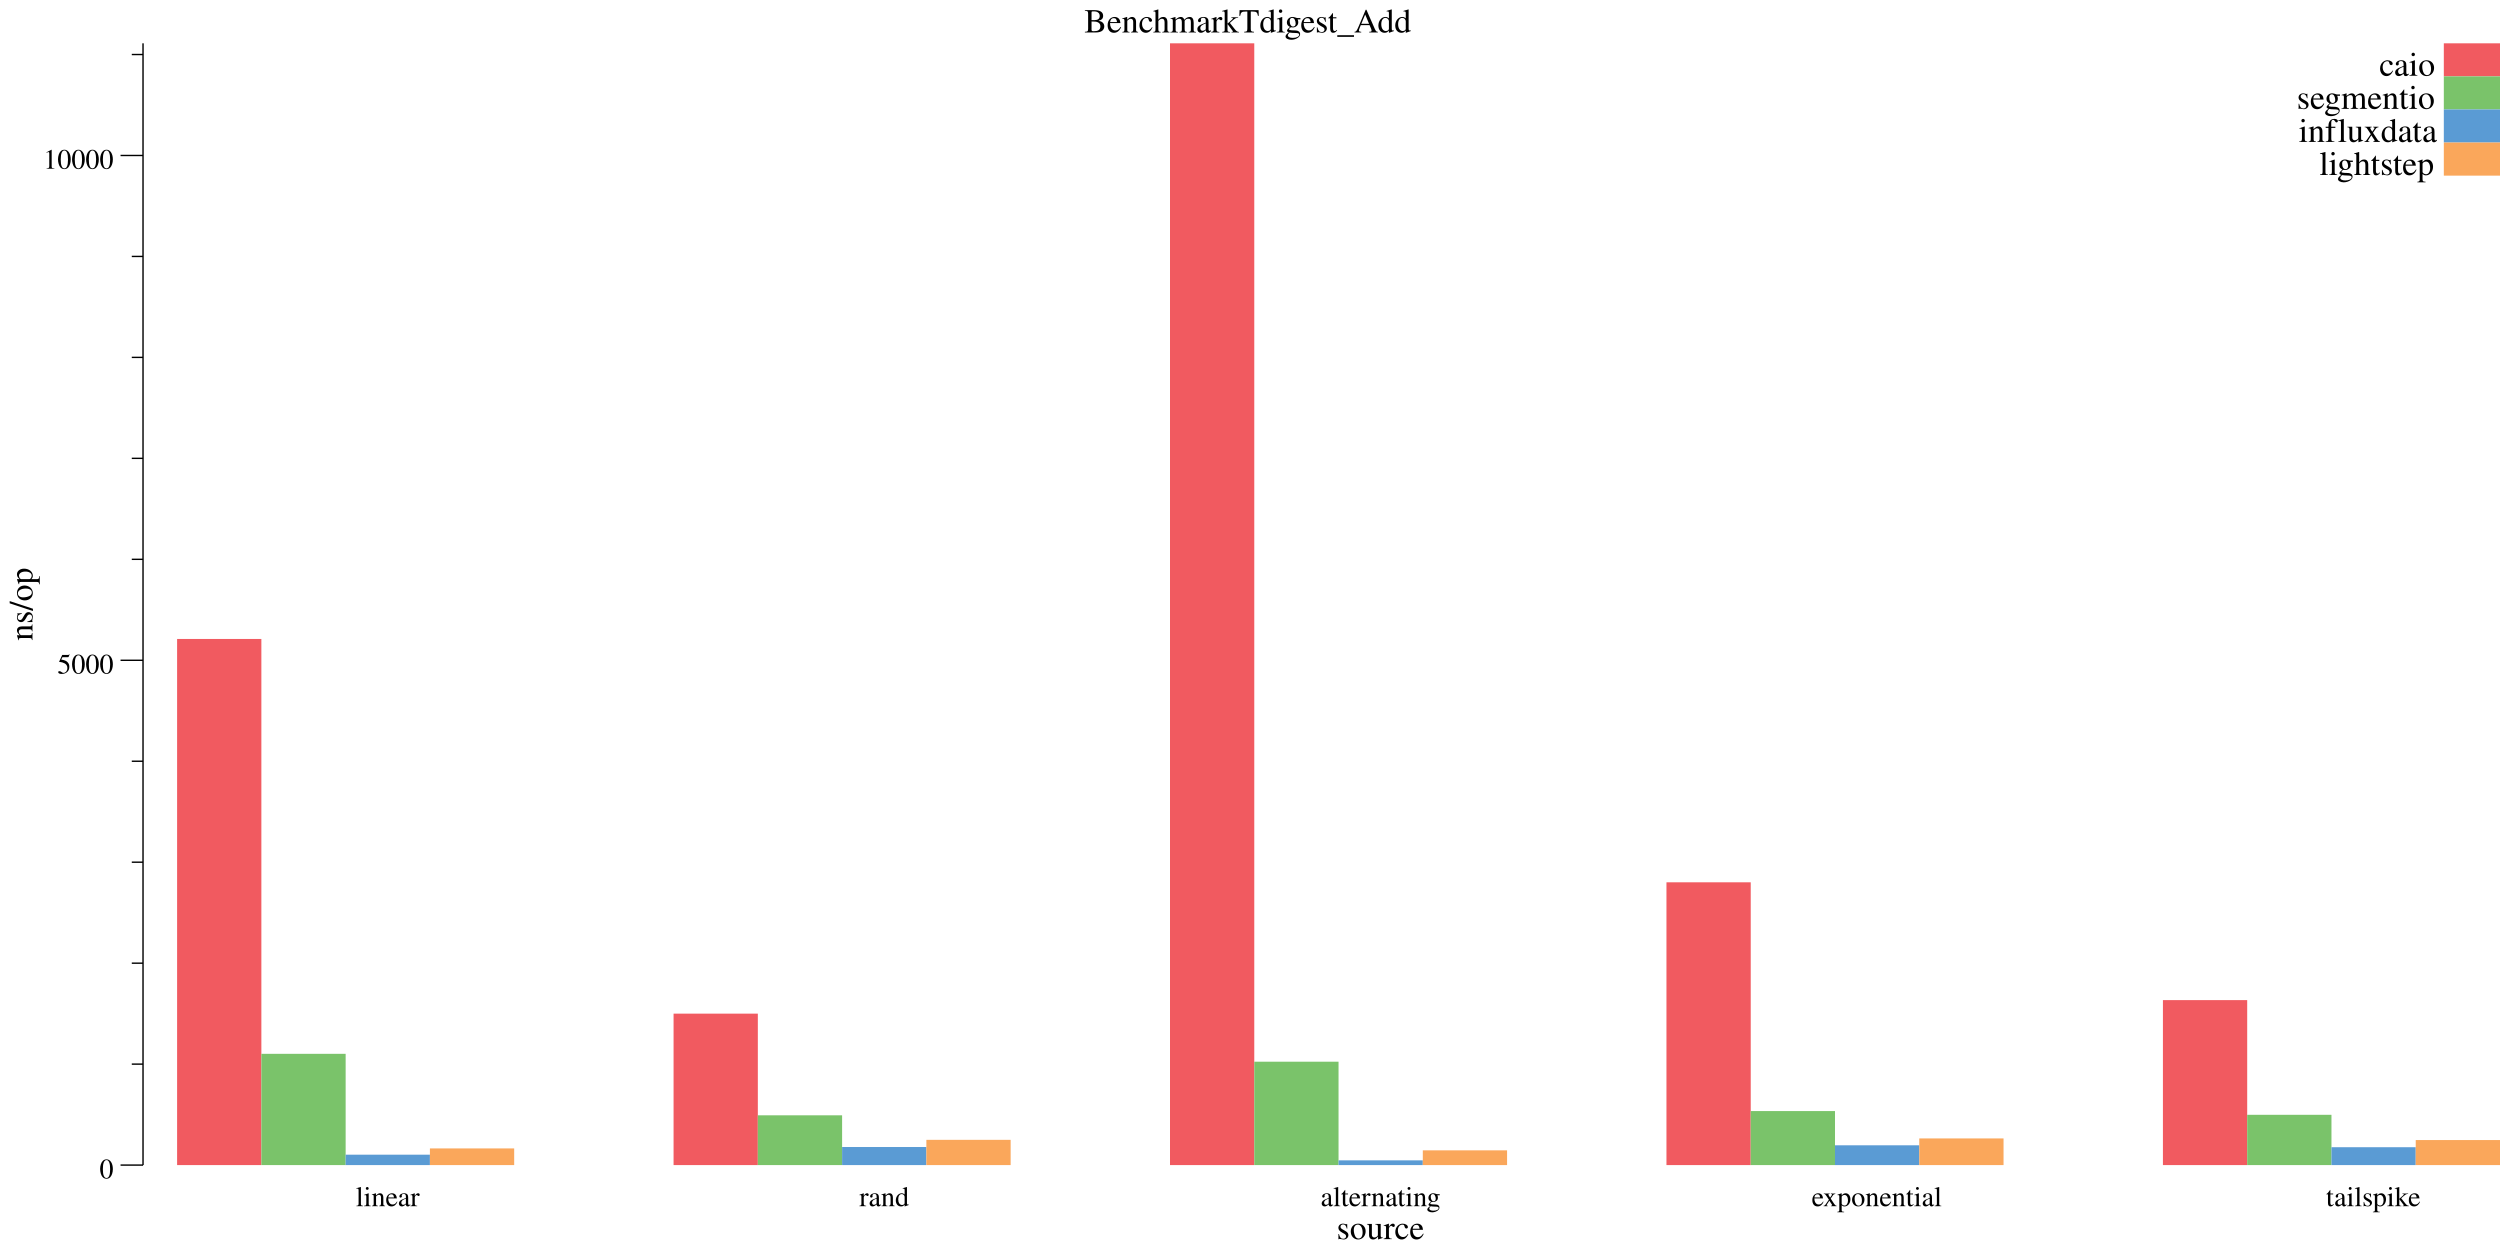
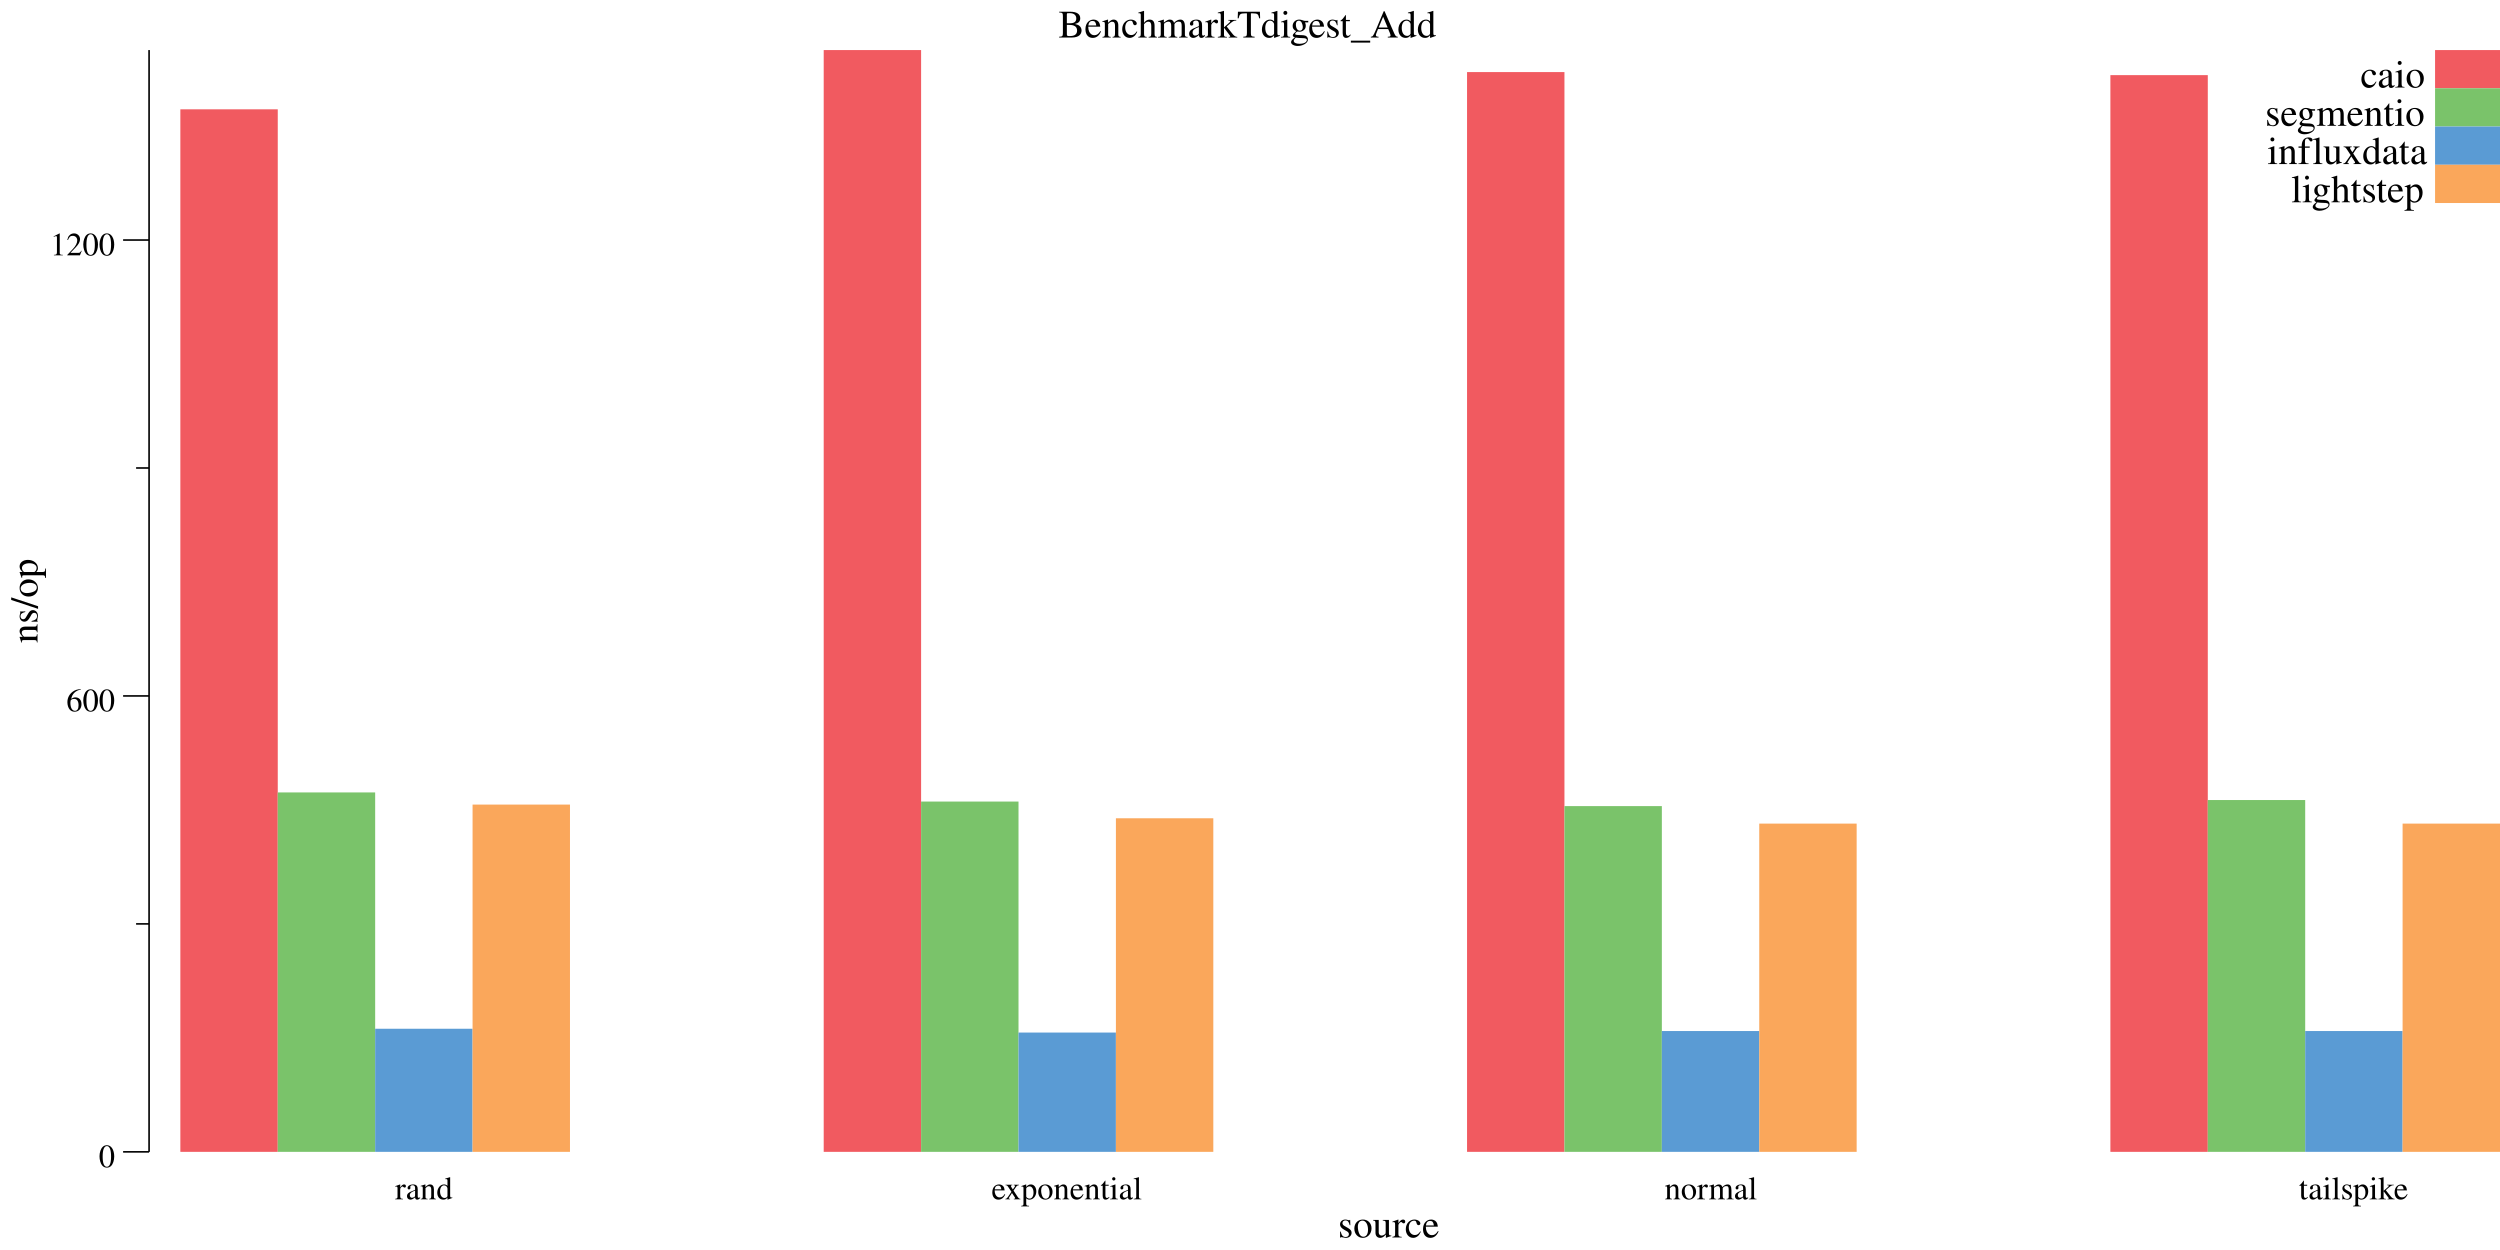
- <svg xmlns="http://www.w3.org/2000/svg" width="890pt" height="445pt" viewBox="0 0 890 445">
-   <g transform="scale(1, -1) translate(0, -445)">
-     <path d="M0,0L890,0L890,445L0,445Z" style="fill:#FFFFFF" />
-     <text x="386.01" y="-433.45" transform="scale(1, -1)" style="font-family:Times;font-weight:normal;font-style:normal;font-size:12px">BenchmarkTdigest_Add</text>
-     <text x="475.86" y="-3.861" transform="scale(1, -1)" style="font-family:Times;font-weight:normal;font-style:normal;font-size:12px">source</text>
-     <text x="126.67" y="-15.602" transform="scale(1, -1)" style="font-family:Times;font-weight:normal;font-style:normal;font-size:10px">linear</text>
-     <text x="305.9" y="-15.602" transform="scale(1, -1)" style="font-family:Times;font-weight:normal;font-style:normal;font-size:10px">rand</text>
-     <text x="470.14" y="-15.602" transform="scale(1, -1)" style="font-family:Times;font-weight:normal;font-style:normal;font-size:10px">alternating</text>
-     <text x="644.94" y="-15.602" transform="scale(1, -1)" style="font-family:Times;font-weight:normal;font-style:normal;font-size:10px">exponential</text>
-     <text x="828.06" y="-15.602" transform="scale(1, -1)" style="font-family:Times;font-weight:normal;font-style:normal;font-size:10px">tailspike</text>
+ <svg xmlns="http://www.w3.org/2000/svg" width="770pt" height="385pt" viewBox="0 0 770 385">
+   <g transform="scale(1, -1) translate(0, -385)">
+     <path d="M0,0L770,0L770,385L0,385Z" style="fill:#FFFFFF" />
+     <text x="326.01" y="-373.45" transform="scale(1, -1)" style="font-family:Times;font-weight:normal;font-style:normal;font-size:12px">BenchmarkTdigest_Add</text>
+     <text x="412.12" y="-3.861" transform="scale(1, -1)" style="font-family:Times;font-weight:normal;font-style:normal;font-size:12px">source</text>
+     <text x="121.67" y="-15.602" transform="scale(1, -1)" style="font-family:Times;font-weight:normal;font-style:normal;font-size:10px">rand</text>
+     <text x="305.38" y="-15.602" transform="scale(1, -1)" style="font-family:Times;font-weight:normal;font-style:normal;font-size:10px">exponential</text>
+     <text x="512.69" y="-15.602" transform="scale(1, -1)" style="font-family:Times;font-weight:normal;font-style:normal;font-size:10px">normal</text>
+     <text x="708.06" y="-15.602" transform="scale(1, -1)" style="font-family:Times;font-weight:normal;font-style:normal;font-size:10px">tailspike</text>
    <g transform="rotate(90)">
-       <text x="216.91" y="11.555" transform="scale(1, -1)" style="font-family:Times;font-weight:normal;font-style:normal;font-size:12px">ns/op</text>
+       <text x="186.91" y="11.555" transform="scale(1, -1)" style="font-family:Times;font-weight:normal;font-style:normal;font-size:12px">ns/op</text>
    </g>
-     <text x="35.416" y="-25.509" transform="scale(1, -1)" style="font-family:Times;font-weight:normal;font-style:normal;font-size:10px">0</text>
-     <text x="20.416" y="-205.22" transform="scale(1, -1)" style="font-family:Times;font-weight:normal;font-style:normal;font-size:10px">5000</text>
-     <text x="15.416" y="-384.93" transform="scale(1, -1)" style="font-family:Times;font-weight:normal;font-style:normal;font-size:10px">10000</text>
-     <path d="M42.916,30.23L50.916,30.23" style="fill:none;stroke:#000000;stroke-width:0.5" />
-     <path d="M42.916,209.94L50.916,209.94" style="fill:none;stroke:#000000;stroke-width:0.5" />
-     <path d="M42.916,389.65L50.916,389.65" style="fill:none;stroke:#000000;stroke-width:0.5" />
-     <path d="M46.916,66.173L50.916,66.173" style="fill:none;stroke:#000000;stroke-width:0.5" />
-     <path d="M46.916,102.11L50.916,102.11" style="fill:none;stroke:#000000;stroke-width:0.5" />
-     <path d="M46.916,138.06L50.916,138.06" style="fill:none;stroke:#000000;stroke-width:0.5" />
-     <path d="M46.916,174L50.916,174" style="fill:none;stroke:#000000;stroke-width:0.5" />
-     <path d="M46.916,245.88L50.916,245.88" style="fill:none;stroke:#000000;stroke-width:0.5" />
-     <path d="M46.916,281.83L50.916,281.83" style="fill:none;stroke:#000000;stroke-width:0.5" />
-     <path d="M46.916,317.77L50.916,317.77" style="fill:none;stroke:#000000;stroke-width:0.5" />
-     <path d="M46.916,353.71L50.916,353.71" style="fill:none;stroke:#000000;stroke-width:0.5" />
-     <path d="M46.916,425.59L50.916,425.59" style="fill:none;stroke:#000000;stroke-width:0.5" />
-     <path d="M50.916,30.23L50.916,429.58" style="fill:none;stroke:#000000;stroke-width:0.5" />
-     <path d="M63.048,30.23L63.048,217.53L93.048,217.53L93.048,30.23Z" style="fill:#F15A60" />
-     <path d="M239.79,30.23L239.79,84.144L269.79,84.144L269.79,30.23Z" style="fill:#F15A60" />
-     <path d="M416.52,30.23L416.52,429.58L446.52,429.58L446.52,30.23Z" style="fill:#F15A60" />
-     <path d="M593.26,30.23L593.26,130.9L623.26,130.9L623.26,30.23Z" style="fill:#F15A60" />
-     <path d="M770,30.23L770,88.96L800,88.96L800,30.23Z" style="fill:#F15A60" />
-     <path d="M93.048,30.23L93.048,69.839L123.05,69.839L123.05,30.23Z" style="fill:#7AC36A" />
-     <path d="M269.79,30.23L269.79,47.95L299.79,47.95L299.79,30.23Z" style="fill:#7AC36A" />
-     <path d="M446.52,30.23L446.52,67.035L476.52,67.035L476.52,30.23Z" style="fill:#7AC36A" />
-     <path d="M623.26,30.23L623.26,49.46L653.26,49.46L653.26,30.23Z" style="fill:#7AC36A" />
-     <path d="M800,30.23L800,48.13L830,48.13L830,30.23Z" style="fill:#7AC36A" />
-     <path d="M123.05,30.23L123.05,33.933L153.05,33.933L153.05,30.23Z" style="fill:#5A9BD4" />
-     <path d="M299.79,30.23L299.79,36.664L329.79,36.664L329.79,30.23Z" style="fill:#5A9BD4" />
-     <path d="M476.52,30.23L476.52,31.916L506.52,31.916L506.52,30.23Z" style="fill:#5A9BD4" />
-     <path d="M653.26,30.23L653.26,37.275L683.26,37.275L683.26,30.23Z" style="fill:#5A9BD4" />
-     <path d="M830,30.23L830,36.592L860,36.592L860,30.23Z" style="fill:#5A9BD4" />
-     <path d="M153.05,30.23L153.05,36.161L183.05,36.161L183.05,30.23Z" style="fill:#FAA75B" />
-     <path d="M329.79,30.23L329.79,39.216L359.79,39.216L359.79,30.23Z" style="fill:#FAA75B" />
-     <path d="M506.52,30.23L506.52,35.478L536.52,35.478L536.52,30.23Z" style="fill:#FAA75B" />
-     <path d="M683.26,30.23L683.26,39.719L713.26,39.719L713.26,30.23Z" style="fill:#FAA75B" />
-     <path d="M860,30.23L860,39.144L890,39.144L890,30.23Z" style="fill:#FAA75B" />
-     <path d="M870,417.81L870,429.58L890,429.58L890,417.81Z" style="fill:#F15A60" />
-     <text x="847.01" y="-418.03" transform="scale(1, -1)" style="font-family:Times;font-weight:normal;font-style:normal;font-size:12px">caio</text>
-     <path d="M870,406.03L870,417.81L890,417.81L890,406.03Z" style="fill:#7AC36A" />
-     <text x="817.68" y="-406.25" transform="scale(1, -1)" style="font-family:Times;font-weight:normal;font-style:normal;font-size:12px">segmentio</text>
-     <path d="M870,394.25L870,406.03L890,406.03L890,394.25Z" style="fill:#5A9BD4" />
-     <text x="818.35" y="-394.47" transform="scale(1, -1)" style="font-family:Times;font-weight:normal;font-style:normal;font-size:12px">influxdata</text>
-     <path d="M870,382.47L870,394.25L890,394.25L890,382.47Z" style="fill:#FAA75B" />
-     <text x="825.67" y="-382.7" transform="scale(1, -1)" style="font-family:Times;font-weight:normal;font-style:normal;font-size:12px">lightstep</text>
+     <text x="30.416" y="-25.509" transform="scale(1, -1)" style="font-family:Times;font-weight:normal;font-style:normal;font-size:10px">0</text>
+     <text x="20.416" y="-165.93" transform="scale(1, -1)" style="font-family:Times;font-weight:normal;font-style:normal;font-size:10px">600</text>
+     <text x="15.416" y="-306.35" transform="scale(1, -1)" style="font-family:Times;font-weight:normal;font-style:normal;font-size:10px">1200</text>
+     <path d="M37.916,30.23L45.916,30.23" style="fill:none;stroke:#000000;stroke-width:0.5" />
+     <path d="M37.916,170.65L45.916,170.65" style="fill:none;stroke:#000000;stroke-width:0.5" />
+     <path d="M37.916,311.07L45.916,311.07" style="fill:none;stroke:#000000;stroke-width:0.5" />
+     <path d="M41.916,100.44L45.916,100.44" style="fill:none;stroke:#000000;stroke-width:0.5" />
+     <path d="M41.916,240.86L45.916,240.86" style="fill:none;stroke:#000000;stroke-width:0.5" />
+     <path d="M45.916,30.23L45.916,369.58" style="fill:none;stroke:#000000;stroke-width:0.5" />
+     <path d="M55.55,30.23L55.55,351.33L85.55,351.33L85.55,30.23Z" style="fill:#F15A60" />
+     <path d="M253.7,30.23L253.7,369.58L283.7,369.58L283.7,30.23Z" style="fill:#F15A60" />
+     <path d="M451.85,30.23L451.85,362.8L481.85,362.8L481.85,30.23Z" style="fill:#F15A60" />
+     <path d="M650,30.23L650,361.86L680,361.86L680,30.23Z" style="fill:#F15A60" />
+     <path d="M85.55,30.23L85.55,140.93L115.55,140.93L115.55,30.23Z" style="fill:#7AC36A" />
+     <path d="M283.7,30.23L283.7,138.12L313.7,138.12L313.7,30.23Z" style="fill:#7AC36A" />
+     <path d="M481.85,30.23L481.85,136.72L511.85,136.72L511.85,30.23Z" style="fill:#7AC36A" />
+     <path d="M680,30.23L680,138.59L710,138.59L710,30.23Z" style="fill:#7AC36A" />
+     <path d="M115.55,30.23L115.55,68.144L145.55,68.144L145.55,30.23Z" style="fill:#5A9BD4" />
+     <path d="M313.7,30.23L313.7,66.974L343.7,66.974L343.7,30.23Z" style="fill:#5A9BD4" />
+     <path d="M511.85,30.23L511.85,67.442L541.85,67.442L541.85,30.23Z" style="fill:#5A9BD4" />
+     <path d="M710,30.23L710,67.442L740,67.442L740,30.23Z" style="fill:#5A9BD4" />
+     <path d="M145.55,30.23L145.55,137.19L175.55,137.19L175.55,30.23Z" style="fill:#FAA75B" />
+     <path d="M343.7,30.23L343.7,132.97L373.7,132.97L373.7,30.23Z" style="fill:#FAA75B" />
+     <path d="M541.85,30.23L541.85,131.33L571.85,131.33L571.85,30.23Z" style="fill:#FAA75B" />
+     <path d="M740,30.23L740,131.33L770,131.33L770,30.23Z" style="fill:#FAA75B" />
+     <path d="M750,357.81L750,369.58L770,369.58L770,357.81Z" style="fill:#F15A60" />
+     <text x="727.01" y="-358.03" transform="scale(1, -1)" style="font-family:Times;font-weight:normal;font-style:normal;font-size:12px">caio</text>
+     <path d="M750,346.03L750,357.81L770,357.81L770,346.03Z" style="fill:#7AC36A" />
+     <text x="697.68" y="-346.25" transform="scale(1, -1)" style="font-family:Times;font-weight:normal;font-style:normal;font-size:12px">segmentio</text>
+     <path d="M750,334.25L750,346.03L770,346.03L770,334.25Z" style="fill:#5A9BD4" />
+     <text x="698.35" y="-334.47" transform="scale(1, -1)" style="font-family:Times;font-weight:normal;font-style:normal;font-size:12px">influxdata</text>
+     <path d="M750,322.47L750,334.25L770,334.25L770,322.47Z" style="fill:#FAA75B" />
+     <text x="705.67" y="-322.7" transform="scale(1, -1)" style="font-family:Times;font-weight:normal;font-style:normal;font-size:12px">lightstep</text>
  </g>
</svg>
